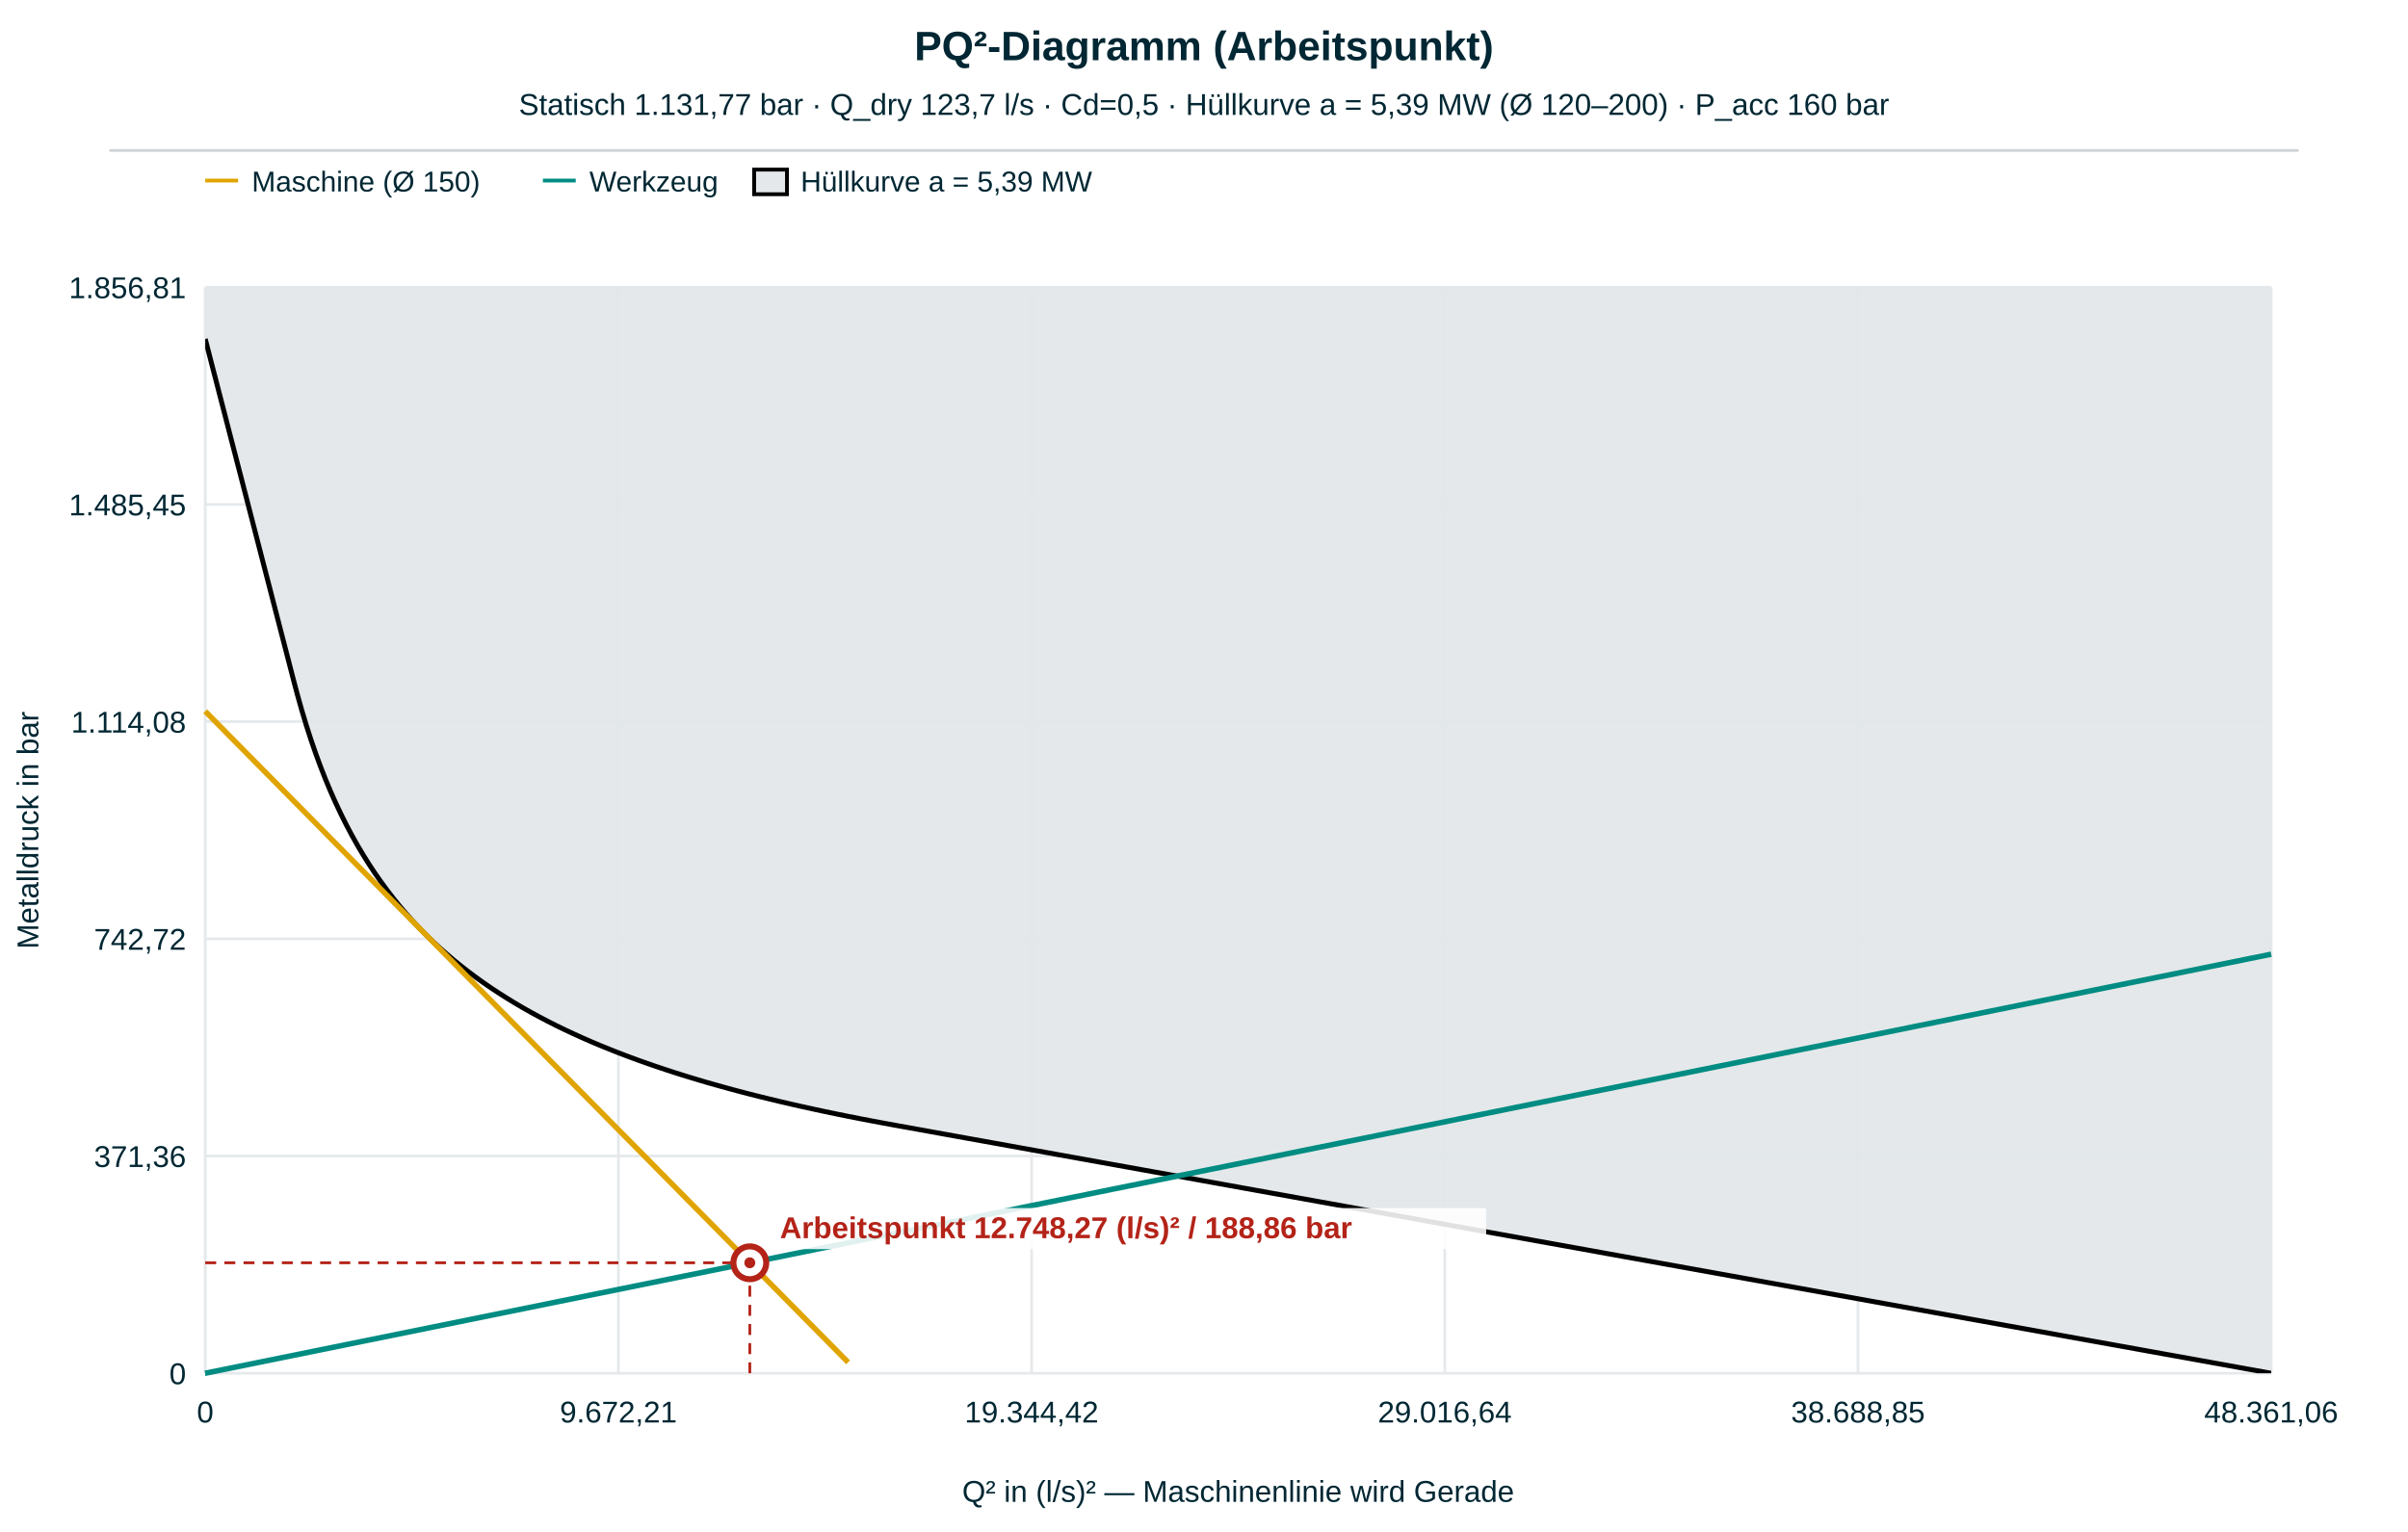
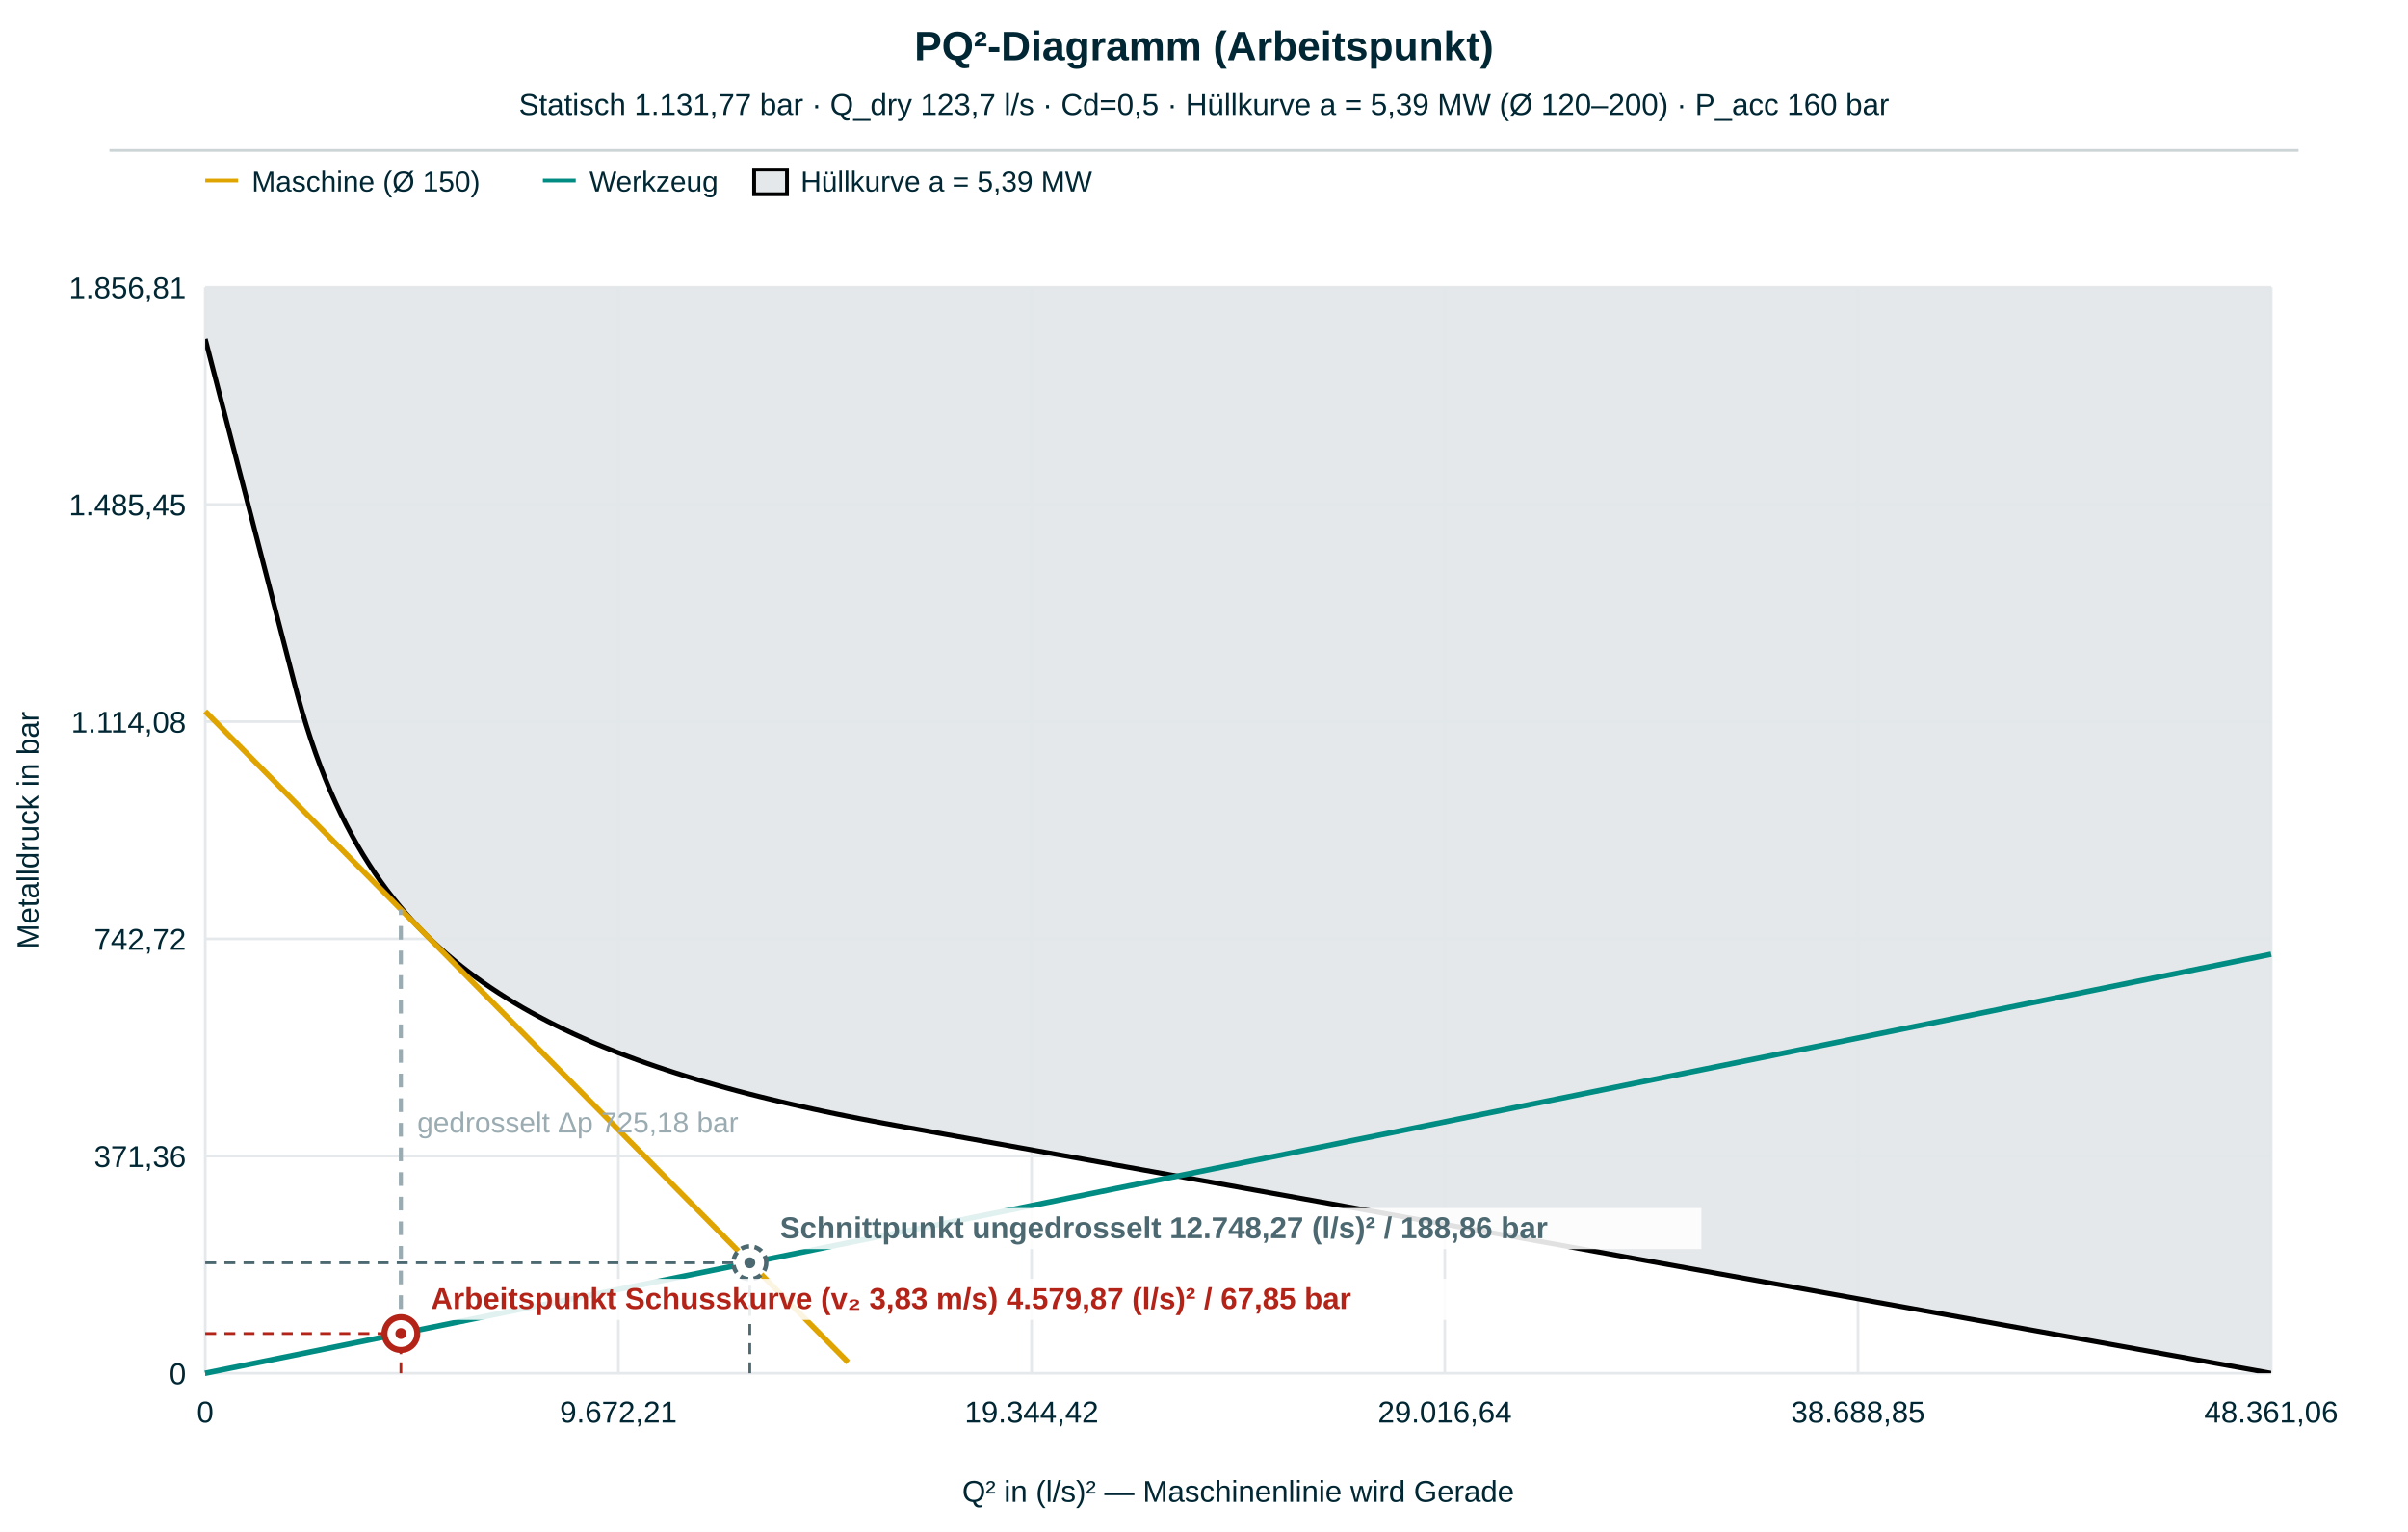
<svg xmlns="http://www.w3.org/2000/svg" viewBox="0 0 880 560" font-family="Arial, Helvetica, sans-serif" role="img">
  <defs>
    <clipPath id="clip0">
      <path d="M75.00 105.00h755.00v397.00h-755.00Z" />
    </clipPath>
    <clipPath id="clip1">
      <path d="M75.00 123.90L75.02 123.98L75.08 124.21L75.17 124.58L75.31 125.10L75.48 125.76L75.69 126.57L75.94 127.53L76.23 128.64L76.55 129.90L76.91 131.30L77.31 132.85L77.75 134.55L78.23 136.39L78.75 138.38L79.30 140.52L79.89 142.81L80.52 145.24L81.19 147.82L81.90 150.55L82.64 153.43L83.42 156.45L84.24 159.62L85.10 162.94L86.00 166.40L86.93 170.01L87.91 173.77L88.92 177.68L89.97 181.73L91.05 185.93L92.18 190.28L93.34 194.78L94.54 199.42L95.78 204.21L97.06 209.15L98.38 214.23L99.73 219.47L101.12 224.85L102.55 230.37L104.02 236.05L105.53 241.87L107.07 247.84L108.66 253.86L110.28 259.63L111.94 265.14L113.63 270.40L115.37 275.43L117.14 280.25L118.95 284.87L120.80 289.30L122.69 293.55L124.62 297.63L126.58 301.56L128.58 305.34L130.62 308.98L132.70 312.49L134.82 315.87L136.97 319.14L139.17 322.29L141.40 325.34L143.67 328.28L145.97 331.13L148.32 333.88L150.70 336.55L153.12 339.13L155.58 341.64L158.08 344.07L160.62 346.42L163.19 348.71L165.80 350.93L168.45 353.09L171.14 355.19L173.87 357.22L176.63 359.21L179.44 361.14L182.28 363.01L185.16 364.84L188.07 366.62L191.03 368.36L194.02 370.05L197.05 371.70L200.12 373.31L203.23 374.88L206.38 376.41L209.56 377.90L212.78 379.36L216.04 380.79L219.34 382.18L222.68 383.54L226.05 384.87L229.47 386.17L232.92 387.45L236.41 388.69L239.93 389.91L243.50 391.10L247.10 392.27L250.74 393.41L254.42 394.53L258.14 395.63L261.90 396.70L265.69 397.75L269.52 398.79L273.39 399.80L277.30 400.79L281.25 401.76L285.23 402.72L289.25 403.65L293.31 404.57L297.41 405.47L301.55 406.36L305.73 407.23L309.94 408.08L314.19 408.92L318.48 409.74L322.81 410.55L327.17 411.35L331.58 412.14L336.02 412.94L340.50 413.75L345.02 414.57L349.57 415.39L354.17 416.22L358.80 417.05L363.47 417.89L368.18 418.74L372.93 419.60L377.71 420.46L382.54 421.33L387.40 422.21L392.30 423.09L397.24 423.98L402.21 424.88L407.23 425.78L412.28 426.69L417.37 427.61L422.50 428.53L427.66 429.46L432.87 430.40L438.11 431.35L443.39 432.30L448.71 433.26L454.07 434.23L459.46 435.20L464.89 436.18L470.37 437.16L475.88 438.16L481.42 439.16L487.01 440.16L492.63 441.18L498.29 442.20L503.99 443.23L509.73 444.26L515.51 445.30L521.32 446.35L527.18 447.41L533.07 448.47L539.00 449.54L544.96 450.61L550.97 451.69L557.01 452.78L563.09 453.88L569.21 454.98L575.37 456.09L581.57 457.21L587.80 458.34L594.07 459.47L600.38 460.60L606.73 461.75L613.12 462.90L619.54 464.06L626.00 465.22L632.50 466.39L639.04 467.57L645.62 468.76L652.23 469.95L658.89 471.15L665.58 472.36L672.31 473.57L679.08 474.79L685.88 476.02L692.72 477.25L699.61 478.49L706.53 479.74L713.48 480.99L720.48 482.26L727.52 483.52L734.59 484.80L741.70 486.08L748.85 487.37L756.03 488.67L763.26 489.97L770.52 491.28L777.82 492.59L785.16 493.92L792.54 495.25L799.96 496.58L807.41 497.93L814.90 499.28L822.43 500.64L830.00 502.00L830.00 502.00L75.00 502.00Z" />
    </clipPath>
    <clipPath id="clip2">
      <path d="M74.00 104.00h757.00v399.00h-757.00Z" />
    </clipPath>
  </defs>
  <rect x="0.00" y="0.00" width="880.00" height="560.00" fill="#ffffff" />
  <text x="440.00" y="22.00" font-family="Arial, Helvetica, sans-serif" font-size="15" font-weight="700" fill="#002733" text-anchor="middle">PQ²-Diagramm (Arbeitspunkt)</text>
  <text x="440.00" y="42.00" font-family="Arial, Helvetica, sans-serif" font-size="11" font-weight="400" fill="#002733" text-anchor="middle">Statisch 1.131,77 bar · Q_dry 123,7 l/s · Cd=0,5 · Hüllkurve a = 5,39 MW (Ø 120–200) · P_acc 160 bar</text>
  <path d="M40.00 55.00L840.00 55.00" fill="none" stroke="#ccd4d6" stroke-width="1" stroke-linejoin="round" />
  <path d="M75.00 105.00L75.00 502.00" fill="none" stroke="#e5e9eb" stroke-width="1" stroke-linejoin="round" />
  <path d="M75.00 105.00L830.00 105.00" fill="none" stroke="#e5e9eb" stroke-width="1" stroke-linejoin="round" />
  <text x="75.00" y="520.00" font-family="Arial, Helvetica, sans-serif" font-size="11" font-weight="400" fill="#002733" text-anchor="middle">0</text>
  <text x="68.00" y="109.00" font-family="Arial, Helvetica, sans-serif" font-size="11" font-weight="400" fill="#002733" text-anchor="end">1.856,81</text>
  <path d="M226.00 105.00L226.00 502.00" fill="none" stroke="#e5e9eb" stroke-width="1" stroke-linejoin="round" />
  <path d="M75.00 184.40L830.00 184.40" fill="none" stroke="#e5e9eb" stroke-width="1" stroke-linejoin="round" />
  <text x="226.00" y="520.00" font-family="Arial, Helvetica, sans-serif" font-size="11" font-weight="400" fill="#002733" text-anchor="middle">9.672,21</text>
  <text x="68.00" y="188.40" font-family="Arial, Helvetica, sans-serif" font-size="11" font-weight="400" fill="#002733" text-anchor="end">1.485,45</text>
  <path d="M377.00 105.00L377.00 502.00" fill="none" stroke="#e5e9eb" stroke-width="1" stroke-linejoin="round" />
  <path d="M75.00 263.80L830.00 263.80" fill="none" stroke="#e5e9eb" stroke-width="1" stroke-linejoin="round" />
  <text x="377.00" y="520.00" font-family="Arial, Helvetica, sans-serif" font-size="11" font-weight="400" fill="#002733" text-anchor="middle">19.344,42</text>
  <text x="68.00" y="267.80" font-family="Arial, Helvetica, sans-serif" font-size="11" font-weight="400" fill="#002733" text-anchor="end">1.114,08</text>
  <path d="M528.00 105.00L528.00 502.00" fill="none" stroke="#e5e9eb" stroke-width="1" stroke-linejoin="round" />
  <path d="M75.00 343.20L830.00 343.20" fill="none" stroke="#e5e9eb" stroke-width="1" stroke-linejoin="round" />
  <text x="528.00" y="520.00" font-family="Arial, Helvetica, sans-serif" font-size="11" font-weight="400" fill="#002733" text-anchor="middle">29.016,64</text>
  <text x="68.00" y="347.20" font-family="Arial, Helvetica, sans-serif" font-size="11" font-weight="400" fill="#002733" text-anchor="end">742,72</text>
  <path d="M679.00 105.00L679.00 502.00" fill="none" stroke="#e5e9eb" stroke-width="1" stroke-linejoin="round" />
  <path d="M75.00 422.60L830.00 422.60" fill="none" stroke="#e5e9eb" stroke-width="1" stroke-linejoin="round" />
  <text x="679.00" y="520.00" font-family="Arial, Helvetica, sans-serif" font-size="11" font-weight="400" fill="#002733" text-anchor="middle">38.688,85</text>
  <text x="68.00" y="426.60" font-family="Arial, Helvetica, sans-serif" font-size="11" font-weight="400" fill="#002733" text-anchor="end">371,36</text>
  <path d="M830.00 105.00L830.00 502.00" fill="none" stroke="#e5e9eb" stroke-width="1" stroke-linejoin="round" />
  <path d="M75.00 502.00L830.00 502.00" fill="none" stroke="#e5e9eb" stroke-width="1" stroke-linejoin="round" />
  <text x="830.00" y="520.00" font-family="Arial, Helvetica, sans-serif" font-size="11" font-weight="400" fill="#002733" text-anchor="middle">48.361,06</text>
  <text x="68.00" y="506.00" font-family="Arial, Helvetica, sans-serif" font-size="11" font-weight="400" fill="#002733" text-anchor="end">0</text>
  <text x="452.50" y="549.00" font-family="Arial, Helvetica, sans-serif" font-size="11" font-weight="400" fill="#002733" text-anchor="middle">Q² in (l/s)² — Maschinenlinie wird Gerade</text>
  <text x="0.00" y="0.00" font-family="Arial, Helvetica, sans-serif" font-size="11" font-weight="400" fill="#002733" text-anchor="middle" transform="translate(14.00 303.50) rotate(-90.00)">Metalldruck in bar</text>
  <g clip-path="url(#clip0)">
    <g clip-path="url(#clip1)">
</g>
    <path d="M75.00 123.90L75.02 123.98L75.08 124.21L75.17 124.58L75.31 125.10L75.48 125.76L75.69 126.57L75.94 127.53L76.23 128.64L76.55 129.90L76.91 131.30L77.31 132.85L77.75 134.55L78.23 136.39L78.75 138.38L79.30 140.52L79.89 142.81L80.52 145.24L81.19 147.82L81.90 150.55L82.64 153.43L83.42 156.45L84.24 159.62L85.10 162.94L86.00 166.40L86.93 170.01L87.91 173.77L88.92 177.68L89.97 181.73L91.05 185.93L92.18 190.28L93.34 194.78L94.54 199.42L95.78 204.21L97.06 209.15L98.38 214.23L99.73 219.47L101.12 224.85L102.55 230.37L104.02 236.05L105.53 241.87L107.07 247.84L108.66 253.86L110.28 259.63L111.94 265.14L113.63 270.40L115.37 275.43L117.14 280.25L118.95 284.87L120.80 289.30L122.69 293.55L124.62 297.63L126.58 301.56L128.58 305.34L130.62 308.98L132.70 312.49L134.82 315.87L136.97 319.14L139.17 322.29L141.40 325.34L143.67 328.28L145.97 331.13L148.32 333.88L150.70 336.55L153.12 339.13L155.58 341.64L158.08 344.07L160.62 346.42L163.19 348.71L165.80 350.93L168.45 353.09L171.14 355.19L173.87 357.22L176.63 359.21L179.44 361.14L182.28 363.01L185.16 364.84L188.07 366.62L191.03 368.36L194.02 370.05L197.05 371.70L200.12 373.31L203.23 374.88L206.38 376.41L209.56 377.90L212.78 379.36L216.04 380.79L219.34 382.18L222.68 383.54L226.05 384.87L229.47 386.17L232.92 387.45L236.41 388.69L239.93 389.91L243.50 391.10L247.10 392.27L250.74 393.41L254.42 394.53L258.14 395.63L261.90 396.70L265.69 397.75L269.52 398.79L273.39 399.80L277.30 400.79L281.25 401.76L285.23 402.72L289.25 403.65L293.31 404.57L297.41 405.47L301.55 406.36L305.73 407.23L309.94 408.08L314.19 408.92L318.48 409.74L322.81 410.55L327.17 411.35L331.58 412.14L336.02 412.94L340.50 413.75L345.02 414.57L349.57 415.39L354.17 416.22L358.80 417.05L363.47 417.89L368.18 418.74L372.93 419.60L377.71 420.46L382.54 421.33L387.40 422.21L392.30 423.09L397.24 423.98L402.21 424.88L407.23 425.78L412.28 426.69L417.37 427.61L422.50 428.53L427.66 429.46L432.87 430.40L438.11 431.35L443.39 432.30L448.71 433.26L454.07 434.23L459.46 435.20L464.89 436.18L470.37 437.16L475.88 438.16L481.42 439.16L487.01 440.16L492.63 441.18L498.29 442.20L503.99 443.23L509.73 444.26L515.51 445.30L521.32 446.35L527.18 447.41L533.07 448.47L539.00 449.54L544.96 450.61L550.97 451.69L557.01 452.78L563.09 453.88L569.21 454.98L575.37 456.09L581.57 457.21L587.80 458.34L594.07 459.47L600.38 460.60L606.73 461.75L613.12 462.90L619.54 464.06L626.00 465.22L632.50 466.39L639.04 467.57L645.62 468.76L652.23 469.95L658.89 471.15L665.58 472.36L672.31 473.57L679.08 474.79L685.88 476.02L692.72 477.25L699.61 478.49L706.53 479.74L713.48 480.99L720.48 482.26L727.52 483.52L734.59 484.80L741.70 486.08L748.85 487.37L756.03 488.67L763.26 489.97L770.52 491.28L777.82 492.59L785.16 493.92L792.54 495.25L799.96 496.58L807.41 497.93L814.90 499.28L822.43 500.64L830.00 502.00L830.00 105.00L75.00 105.00Z" fill="rgba(226,231,233,.93)" fill-rule="nonzero" />
    <path d="M75.00 123.90L75.02 123.98L75.08 124.21L75.17 124.58L75.31 125.10L75.48 125.76L75.69 126.57L75.94 127.53L76.23 128.64L76.55 129.90L76.91 131.30L77.31 132.85L77.75 134.55L78.23 136.39L78.75 138.38L79.30 140.52L79.89 142.81L80.52 145.24L81.19 147.82L81.90 150.55L82.64 153.43L83.42 156.45L84.24 159.62L85.10 162.94L86.00 166.40L86.93 170.01L87.91 173.77L88.92 177.68L89.97 181.73L91.05 185.93L92.18 190.28L93.34 194.78L94.54 199.42L95.78 204.21L97.06 209.15L98.38 214.23L99.73 219.47L101.12 224.85L102.55 230.37L104.02 236.05L105.53 241.87L107.07 247.84L108.66 253.86L110.28 259.63L111.94 265.14L113.63 270.40L115.37 275.43L117.14 280.25L118.95 284.87L120.80 289.30L122.69 293.55L124.62 297.63L126.58 301.56L128.58 305.34L130.62 308.98L132.70 312.49L134.82 315.87L136.97 319.14L139.17 322.29L141.40 325.34L143.67 328.28L145.97 331.13L148.32 333.88L150.70 336.55L153.12 339.13L155.58 341.64L158.08 344.07L160.62 346.42L163.19 348.71L165.80 350.93L168.45 353.09L171.14 355.19L173.87 357.22L176.63 359.21L179.44 361.14L182.28 363.01L185.16 364.84L188.07 366.62L191.03 368.36L194.02 370.05L197.05 371.70L200.12 373.31L203.23 374.88L206.38 376.41L209.56 377.90L212.78 379.36L216.04 380.79L219.34 382.18L222.68 383.54L226.05 384.87L229.47 386.17L232.92 387.45L236.41 388.69L239.93 389.91L243.50 391.10L247.10 392.27L250.74 393.41L254.42 394.53L258.14 395.63L261.90 396.70L265.69 397.75L269.52 398.79L273.39 399.80L277.30 400.79L281.25 401.76L285.23 402.72L289.25 403.65L293.31 404.57L297.41 405.47L301.55 406.36L305.73 407.23L309.94 408.08L314.19 408.92L318.48 409.74L322.81 410.55L327.17 411.35L331.58 412.14L336.02 412.94L340.50 413.75L345.02 414.57L349.57 415.39L354.17 416.22L358.80 417.05L363.47 417.89L368.18 418.74L372.93 419.60L377.71 420.46L382.54 421.33L387.40 422.21L392.30 423.09L397.24 423.98L402.21 424.88L407.23 425.78L412.28 426.69L417.37 427.61L422.50 428.53L427.66 429.46L432.87 430.40L438.11 431.35L443.39 432.30L448.71 433.26L454.07 434.23L459.46 435.20L464.89 436.18L470.37 437.16L475.88 438.16L481.42 439.16L487.01 440.16L492.63 441.18L498.29 442.20L503.99 443.23L509.73 444.26L515.51 445.30L521.32 446.35L527.18 447.41L533.07 448.47L539.00 449.54L544.96 450.61L550.97 451.69L557.01 452.78L563.09 453.88L569.21 454.98L575.37 456.09L581.57 457.21L587.80 458.34L594.07 459.47L600.38 460.60L606.73 461.75L613.12 462.90L619.54 464.06L626.00 465.22L632.50 466.39L639.04 467.57L645.62 468.76L652.23 469.95L658.89 471.15L665.58 472.36L672.31 473.57L679.08 474.79L685.88 476.02L692.72 477.25L699.61 478.49L706.53 479.74L713.48 480.99L720.48 482.26L727.52 483.52L734.59 484.80L741.70 486.08L748.85 487.37L756.03 488.67L763.26 489.97L770.52 491.28L777.82 492.59L785.16 493.92L792.54 495.25L799.96 496.58L807.41 497.93L814.90 499.28L822.43 500.64L830.00 502.00" fill="none" stroke="#000000" stroke-width="1.8" stroke-linejoin="round" />
  </g>
  <g clip-path="url(#clip2)">
    <path d="M75.00 260.02L75.02 260.04L75.08 260.10L75.17 260.20L75.31 260.33L75.48 260.51L75.69 260.72L75.94 260.97L76.23 261.26L76.55 261.59L76.91 261.96L77.31 262.36L77.75 262.81L78.23 263.29L78.75 263.81L79.30 264.37L79.89 264.97L80.52 265.61L81.19 266.29L81.90 267.00L82.64 267.76L83.42 268.55L84.24 269.38L85.10 270.25L86.00 271.16L86.93 272.11L87.91 273.09L88.92 274.12L89.97 275.18L91.05 276.28L92.18 277.42L93.34 278.60L94.54 279.82L95.78 281.07L97.06 282.37L98.38 283.70L99.73 285.07L101.12 286.48L102.55 287.93L104.02 289.42L105.53 290.94L107.07 292.51L108.66 294.11L110.28 295.75L111.94 297.43L113.63 299.15L115.37 300.91L117.14 302.71L118.95 304.54L120.80 306.42L122.69 308.33L124.62 310.28L126.58 312.27L128.58 314.30L130.62 316.36L132.70 318.47L134.82 320.61L136.97 322.80L139.17 325.02L141.40 327.28L143.67 329.57L145.97 331.91L148.32 334.29L150.70 336.70L153.12 339.15L155.58 341.65L158.08 344.18L160.62 346.75L163.19 349.35L165.80 352.00L168.45 354.68L171.14 357.41L173.87 360.17L176.63 362.97L179.44 365.81L182.28 368.69L185.16 371.60L188.07 374.56L191.03 377.55L194.02 380.58L197.05 383.65L200.12 386.76L203.23 389.91L206.38 393.10L209.56 396.32L212.78 399.59L216.04 402.89L219.34 406.23L222.68 409.61L226.05 413.03L229.47 416.49L232.92 419.98L236.41 423.51L239.93 427.09L243.50 430.70L247.10 434.35L250.74 438.04L254.42 441.77L258.14 445.53L261.90 449.34L265.69 453.18L269.52 457.06L273.39 460.98L277.30 464.94L281.25 468.94L285.23 472.97L289.25 477.05L293.31 481.16L297.41 485.31L301.55 489.50L305.73 493.73L309.94 498.00" fill="none" stroke="#e0a400" stroke-width="2" stroke-linejoin="round" />
    <path d="M75.00 502.00L75.02 502.00L75.08 501.98L75.17 501.96L75.31 501.94L75.48 501.90L75.69 501.86L75.94 501.81L76.23 501.75L76.55 501.69L76.91 501.61L77.31 501.53L77.75 501.44L78.23 501.34L78.75 501.24L79.30 501.13L79.89 501.01L80.52 500.88L81.19 500.74L81.90 500.60L82.64 500.45L83.42 500.29L84.24 500.12L85.10 499.95L86.00 499.77L86.93 499.58L87.91 499.38L88.92 499.18L89.97 498.96L91.05 498.74L92.18 498.51L93.34 498.28L94.54 498.03L95.78 497.78L97.06 497.52L98.38 497.26L99.73 496.98L101.12 496.70L102.55 496.41L104.02 496.11L105.53 495.81L107.07 495.49L108.66 495.17L110.28 494.84L111.94 494.51L113.63 494.16L115.37 493.81L117.14 493.45L118.95 493.08L120.80 492.71L122.69 492.32L124.62 491.93L126.58 491.53L128.58 491.13L130.62 490.71L132.70 490.29L134.82 489.86L136.97 489.43L139.17 488.98L141.40 488.53L143.67 488.07L145.97 487.60L148.32 487.12L150.70 486.64L153.12 486.15L155.58 485.65L158.08 485.14L160.62 484.63L163.19 484.11L165.80 483.58L168.45 483.04L171.14 482.49L173.87 481.94L176.63 481.38L179.44 480.81L182.28 480.23L185.16 479.65L188.07 479.06L191.03 478.46L194.02 477.85L197.05 477.24L200.12 476.61L203.23 475.98L206.38 475.34L209.56 474.70L212.78 474.04L216.04 473.38L219.34 472.71L222.68 472.04L226.05 471.35L229.47 470.66L232.92 469.96L236.41 469.25L239.93 468.54L243.50 467.81L247.10 467.08L250.74 466.34L254.42 465.60L258.14 464.84L261.90 464.08L265.69 463.31L269.52 462.53L273.39 461.75L277.30 460.95L281.25 460.15L285.23 459.35L289.25 458.53L293.31 457.71L297.41 456.87L301.55 456.03L305.73 455.19L309.94 454.33L314.19 453.47L318.48 452.60L322.81 451.72L327.17 450.84L331.58 449.94L336.02 449.04L340.50 448.13L345.02 447.21L349.57 446.29L354.17 445.36L358.80 444.42L363.47 443.47L368.18 442.52L372.93 441.55L377.71 440.58L382.54 439.60L387.40 438.62L392.30 437.62L397.24 436.62L402.21 435.61L407.23 434.59L412.28 433.57L417.37 432.54L422.50 431.50L427.66 430.45L432.87 429.39L438.11 428.33L443.39 427.26L448.71 426.18L454.07 425.09L459.46 424.00L464.89 422.89L470.37 421.78L475.88 420.66L481.42 419.54L487.01 418.41L492.63 417.26L498.29 416.12L503.99 414.96L509.73 413.80L515.51 412.62L521.32 411.44L527.18 410.26L533.07 409.06L539.00 407.86L544.96 406.65L550.97 405.43L557.01 404.20L563.09 402.97L569.21 401.73L575.37 400.48L581.57 399.22L587.80 397.96L594.07 396.68L600.38 395.40L606.73 394.12L613.12 392.82L619.54 391.52L626.00 390.21L632.50 388.89L639.04 387.56L645.62 386.23L652.23 384.88L658.89 383.53L665.58 382.18L672.31 380.81L679.08 379.44L685.88 378.06L692.72 376.67L699.61 375.27L706.53 373.87L713.48 372.46L720.48 371.04L727.52 369.61L734.59 368.17L741.70 366.73L748.85 365.28L756.03 363.82L763.26 362.36L770.52 360.88L777.82 359.40L785.16 357.91L792.54 356.42L799.96 354.91L807.41 353.40L814.90 351.88L822.43 350.35L830.00 348.82" fill="none" stroke="#008c82" stroke-width="2" stroke-linejoin="round" />
  </g>
  <path d="M75.00 66.00L87.00 66.00" fill="none" stroke="#e0a400" stroke-width="1.4" stroke-linejoin="round" />
  <text x="92.00" y="70.00" font-family="Arial, Helvetica, sans-serif" font-size="10.5" font-weight="400" fill="#002733" text-anchor="start">Maschine (Ø 150)</text>
  <path d="M198.40 66.00L210.40 66.00" fill="none" stroke="#008c82" stroke-width="1.4" stroke-linejoin="round" />
  <text x="215.40" y="70.00" font-family="Arial, Helvetica, sans-serif" font-size="10.5" font-weight="400" fill="#002733" text-anchor="start">Werkzeug</text>
  <rect x="275.60" y="62.00" width="12.00" height="9.00" fill="rgba(226,231,233,.93)" />
  <rect x="275.60" y="62.00" width="12.00" height="9.00" fill="none" stroke="#000000" stroke-width="1.4" />
  <text x="292.60" y="70.00" font-family="Arial, Helvetica, sans-serif" font-size="10.5" font-weight="400" fill="#002733" text-anchor="start">Hüllkurve a = 5,39 MW</text>
-   <path d="M75.00 461.62L274.02 461.62M274.02 502.00L274.02 461.62" fill="none" stroke="#b42318" stroke-width="1" stroke-dasharray="4 3" stroke-linejoin="round" />
+   <path d="M146.50 487.49L146.50 332.44" fill="none" stroke="#9aacb2" stroke-width="1.5" stroke-dasharray="5 4" stroke-linejoin="round" />
+   <text x="152.50" y="413.97" font-family="Arial, Helvetica, sans-serif" font-size="10.5" font-weight="400" fill="#9aacb2" text-anchor="start">gedrosselt Δp 725,18 bar</text>
+   <path d="M75.00 461.62L274.02 461.62M274.02 502.00L274.02 461.62" fill="none" stroke="#4c6870" stroke-width="1" stroke-dasharray="4 3" stroke-linejoin="round" />
  <circle cx="274.02" cy="461.62" r="6" fill="#ffffff" />
-   <circle cx="274.02" cy="461.62" r="6" fill="none" stroke="#b42318" stroke-width="2.2" />
-   <circle cx="274.02" cy="461.62" r="2" fill="#b42318" />
-   <rect x="281.02" y="441.62" width="262.10" height="15.00" fill="rgba(255,255,255,.88)" />
-   <text x="285.02" y="452.62" font-family="Arial, Helvetica, sans-serif" font-size="11" font-weight="700" fill="#b42318" text-anchor="start">Arbeitspunkt 12.748,27 (l/s)² / 188,86 bar</text>
+   <circle cx="274.02" cy="461.62" r="6" fill="none" stroke="#4c6870" stroke-width="1.6" stroke-dasharray="3 2" />
+   <circle cx="274.02" cy="461.62" r="2" fill="#4c6870" />
+   <rect x="281.02" y="441.62" width="340.75" height="15.00" fill="rgba(255,255,255,.88)" />
+   <text x="285.02" y="452.62" font-family="Arial, Helvetica, sans-serif" font-size="11" font-weight="700" fill="#4c6870" text-anchor="start">Schnittpunkt ungedrosselt 12.748,27 (l/s)² / 188,86 bar</text>
+   <path d="M75.00 487.49L146.50 487.49M146.50 502.00L146.50 487.49" fill="none" stroke="#b42318" stroke-width="1" stroke-dasharray="4 3" stroke-linejoin="round" />
+   <circle cx="146.50" cy="487.49" r="6" fill="#ffffff" />
+   <circle cx="146.50" cy="487.49" r="6" fill="none" stroke="#b42318" stroke-width="2.2" />
+   <circle cx="146.50" cy="487.49" r="2" fill="#b42318" />
+   <rect x="153.50" y="467.49" width="407.30" height="15.00" fill="rgba(255,255,255,.88)" />
+   <text x="157.50" y="478.49" font-family="Arial, Helvetica, sans-serif" font-size="11" font-weight="700" fill="#b42318" text-anchor="start">Arbeitspunkt Schusskurve (v₂ 3,83 m/s) 4.579,87 (l/s)² / 67,85 bar</text>
</svg>
